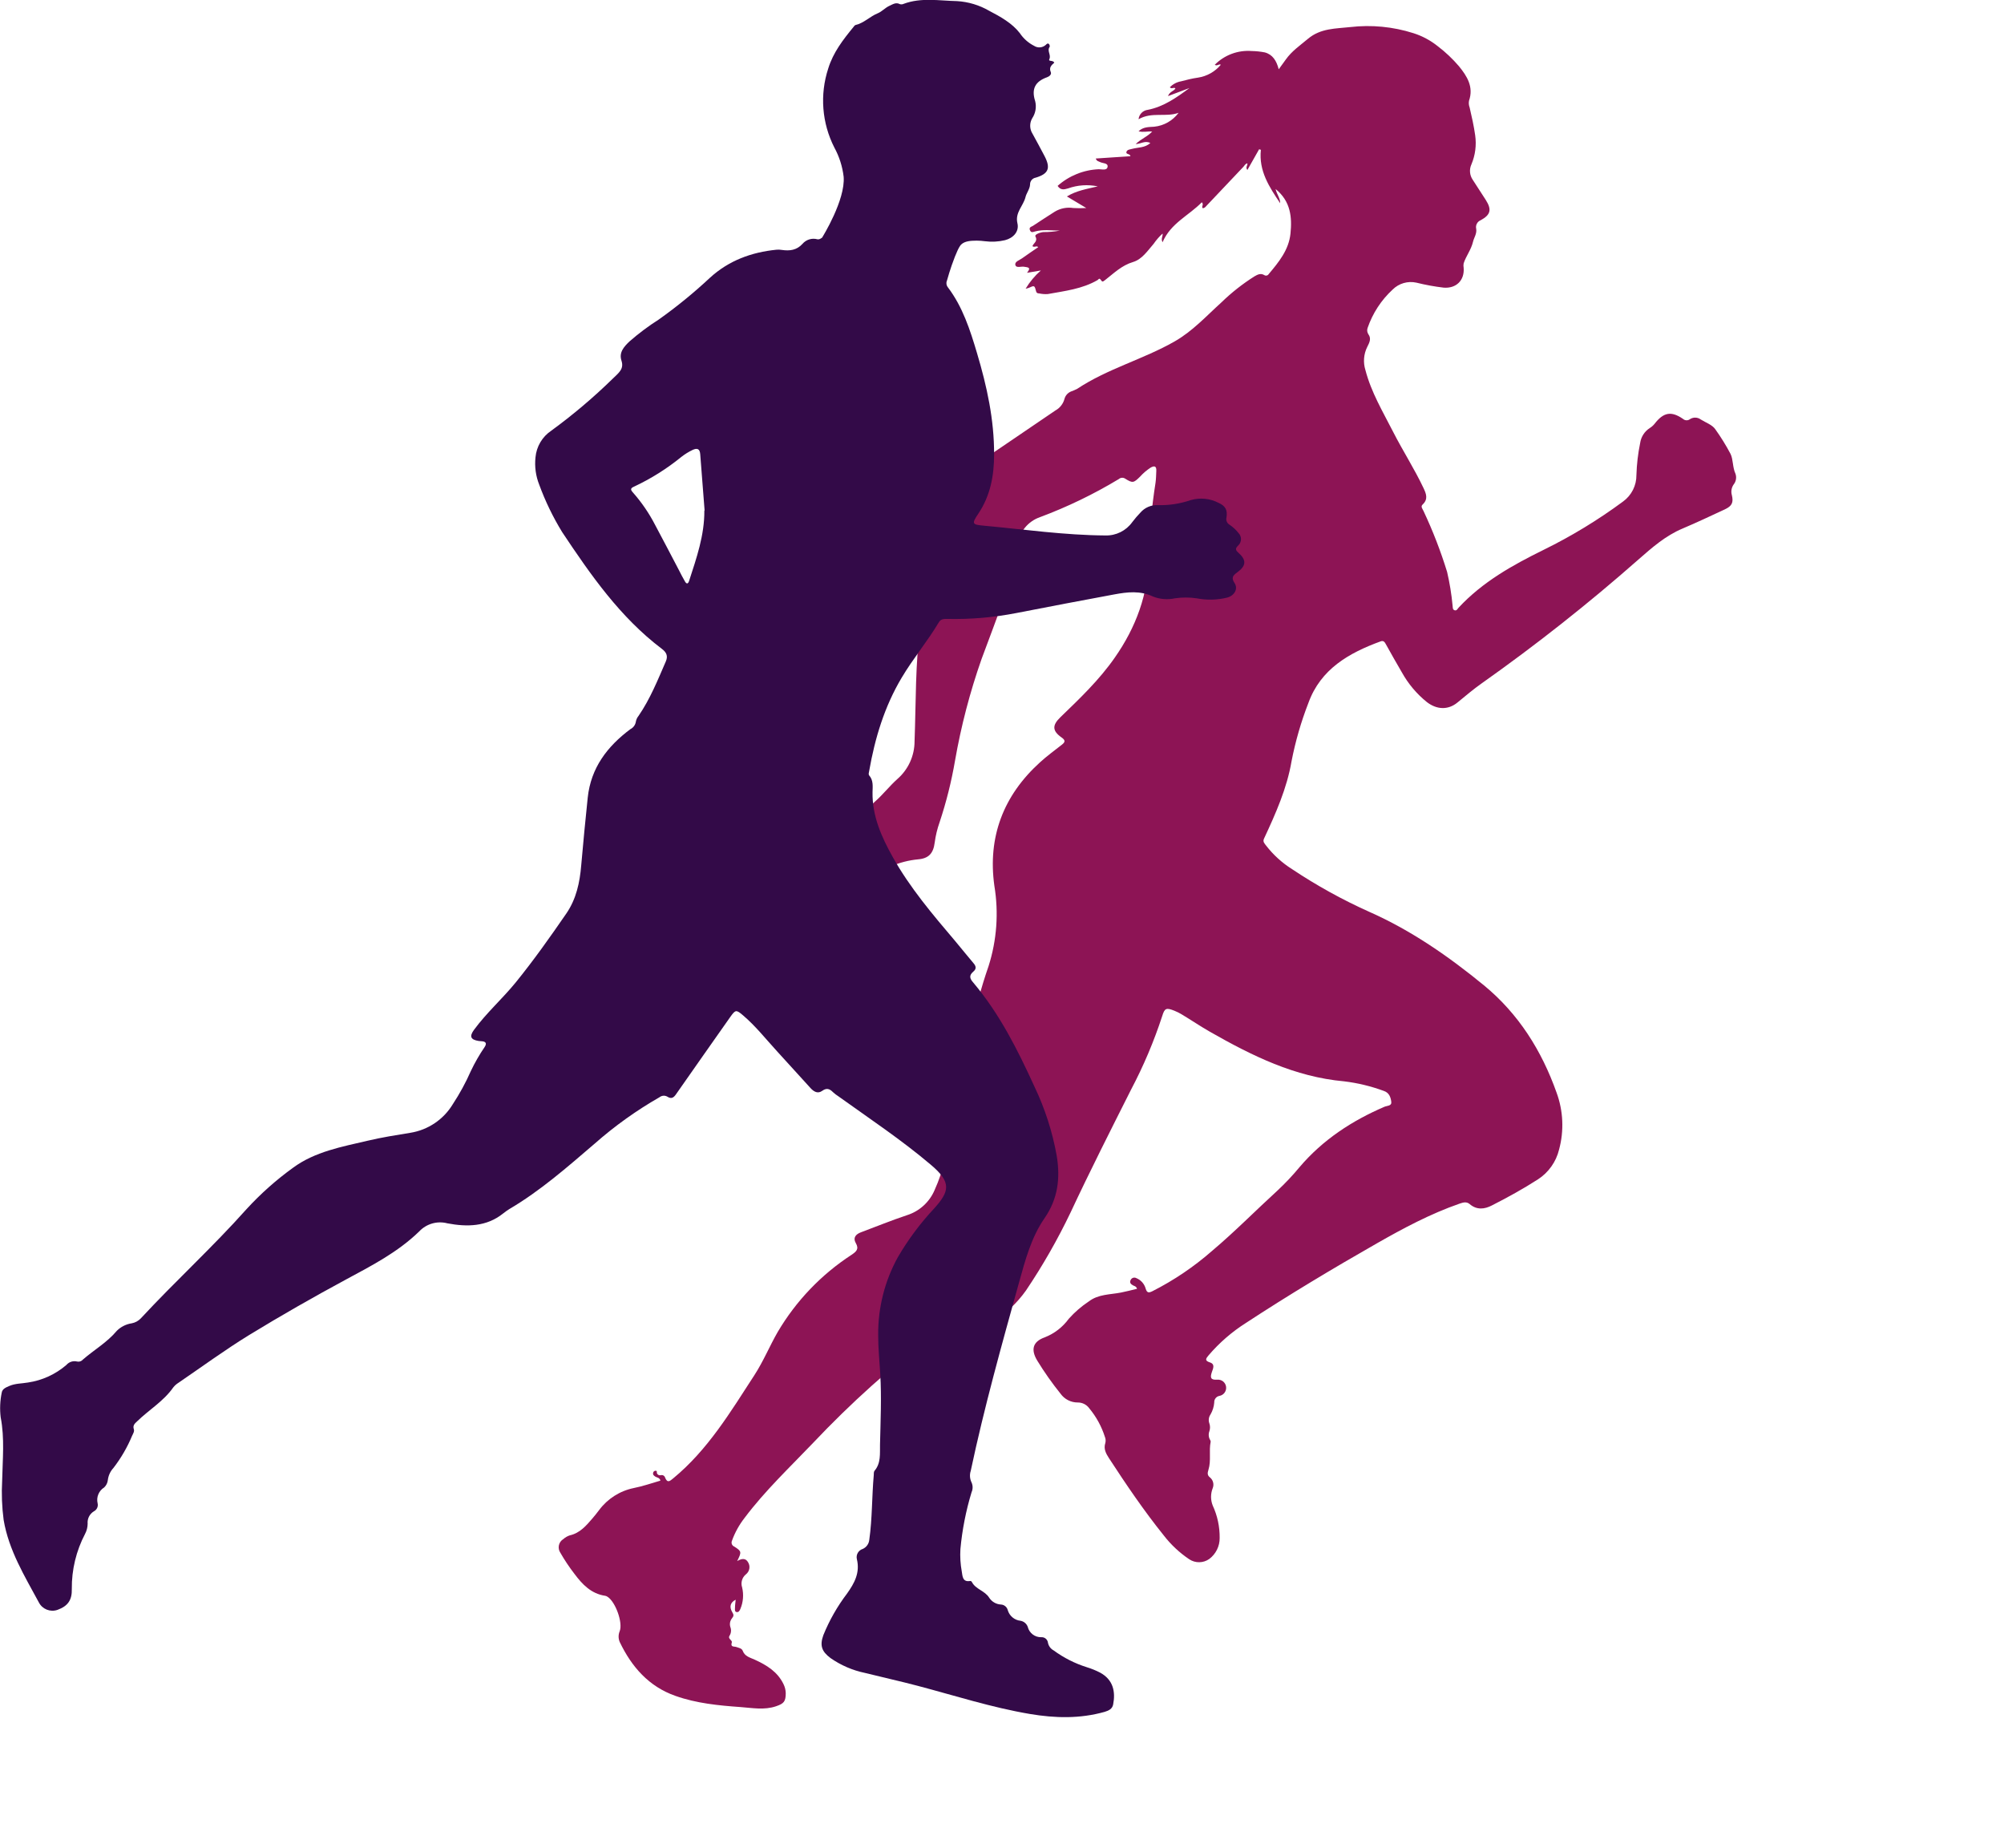
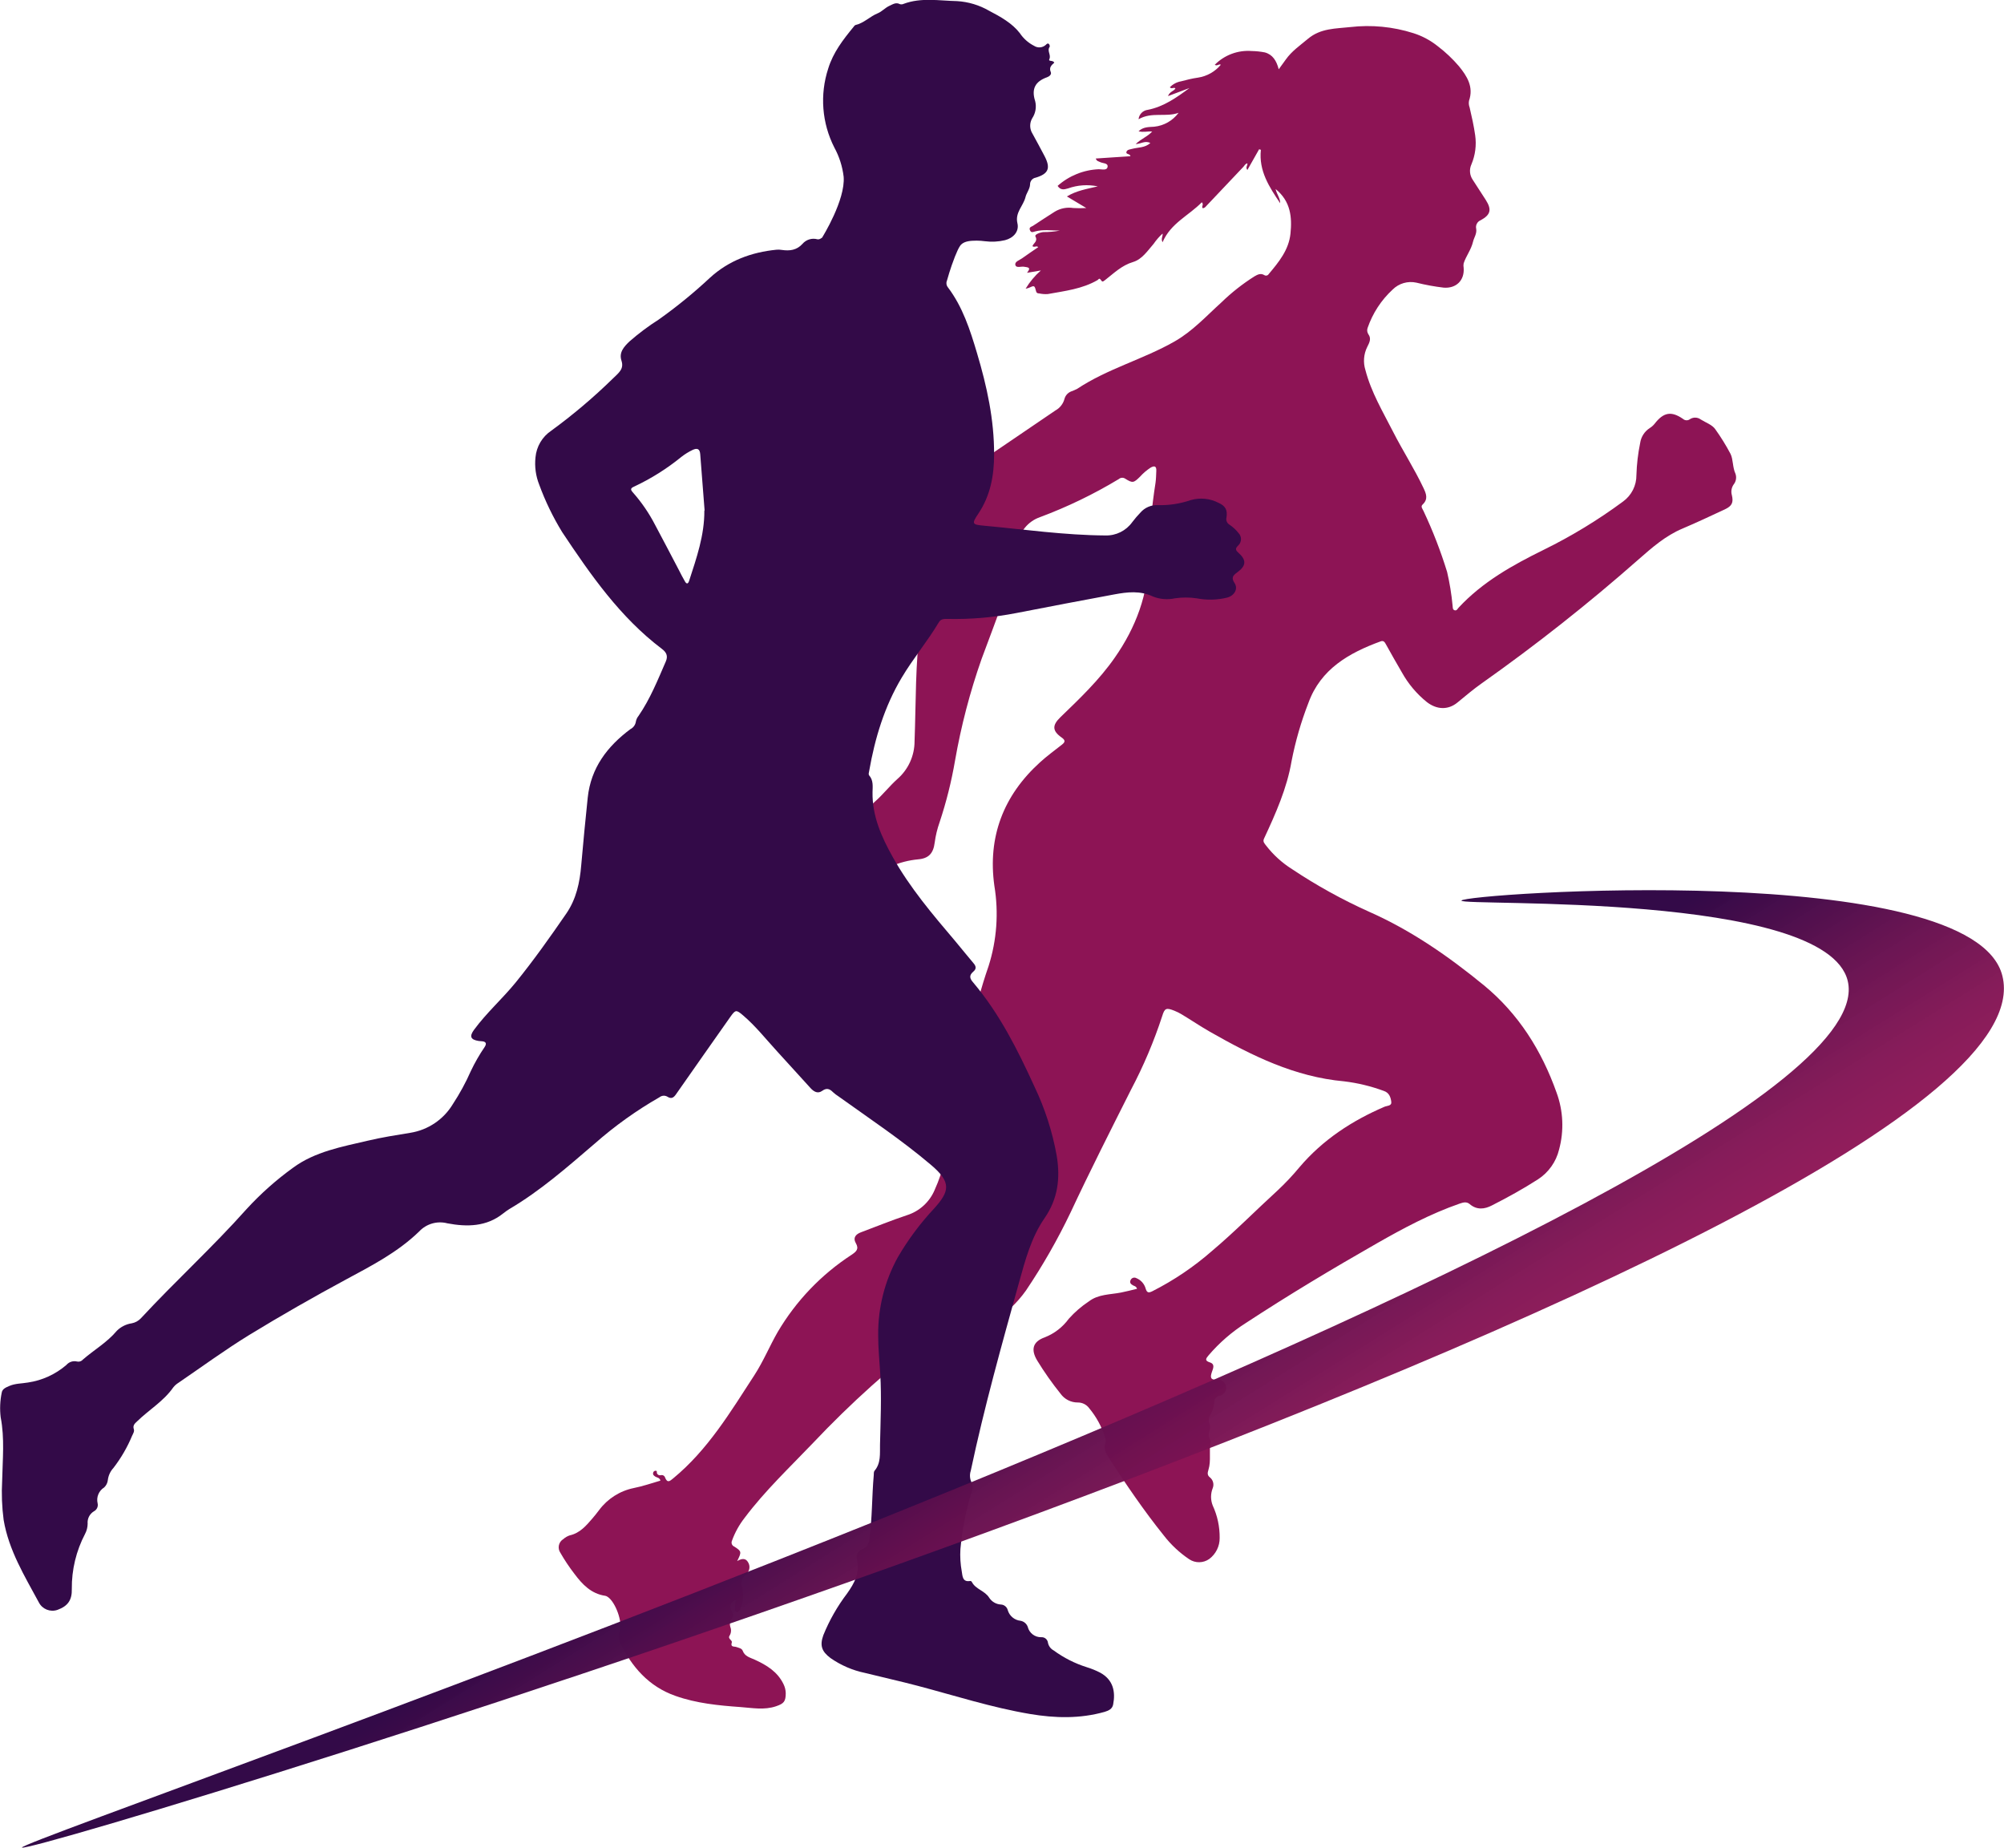
- <svg xmlns="http://www.w3.org/2000/svg" version="1.1" width="538.91" height="496.76">
-   <svg viewBox="0 0 538.91 496.76">
-     <defs>
-       <style>.cls-1{fill:#8d1455;}.cls-2{fill:#330a48;}.cls-3{fill:url(#linear-gradient);}</style>
-       <linearGradient id="SvgjsLinearGradient1049" x1="244.62" y1="334.85" x2="304.16" y2="430.12" gradientUnits="userSpaceOnUse">
-         <stop offset="0.29" stop-color="#330a48" />
-         <stop offset="0.31" stop-color="#360a48" />
-         <stop offset="0.62" stop-color="#65104f" stop-opacity="0.98" />
-         <stop offset="0.86" stop-color="#821353" stop-opacity="0.96" />
-         <stop offset="1" stop-color="#8d1455" stop-opacity="0.96" />
-       </linearGradient>
-     </defs>
-     <g id="SvgjsG1048" data-name="Layer 2">
-       <g id="SvgjsG1047" data-name="Layer 1">
-         <path class="cls-1" d="M314.09,25.84c.52-1.31,1.62-1.31,2-2.07-.42-.43-1,.29-1.5-.3a5.41,5.41,0,0,1,3-1.6c1.51-.4,3-.78,4.58-1a9.94,9.94,0,0,0,6.13-3.46c-.53-.34-1,.49-1.62,0a12.59,12.59,0,0,1,9.95-3.69,20.26,20.26,0,0,1,3.5.37c2.11.57,3.15,2.24,3.74,4.54.74-1,1.33-1.8,1.89-2.61,1.62-2.3,3.9-3.84,6-5.61,3.4-2.84,7.44-2.7,11.34-3.13a40.59,40.59,0,0,1,17,1.64,20.32,20.32,0,0,1,6.57,3.53,36.78,36.78,0,0,1,5.66,5.35c2.18,2.67,4,5.54,2.72,9.27a3.28,3.28,0,0,0,.16,1.83c.58,2.47,1.14,5,1.49,7.47a14.73,14.73,0,0,1-1,7.8,4.22,4.22,0,0,0,.35,4.18c1.15,1.81,2.34,3.6,3.5,5.41,1.65,2.6,1.32,4-1.39,5.46a2,2,0,0,0-1.18,2.33c.2,1.3-.6,2.34-.86,3.45-.5,2.15-1.87,3.81-2.52,5.81a3.14,3.14,0,0,0,0,1.18c.28,3.39-2,5.61-5.37,5.35A59.1,59.1,0,0,1,380.9,76a6.93,6.93,0,0,0-6.4,1.86,25.11,25.11,0,0,0-6.73,10.32,1.9,1.9,0,0,0,.21,1.69c.87,1.19.26,2.29-.31,3.42a8.34,8.34,0,0,0-.49,6.2c1.56,6,4.71,11.23,7.47,16.65,2.59,5.08,5.7,9.89,8.14,15.05.73,1.55,1.34,3-.23,4.47-.6.56,0,1.17.23,1.7a124.55,124.55,0,0,1,6.36,16.41,67.65,67.65,0,0,1,1.47,9c.08.48-.05,1.13.54,1.31s.79-.38,1.08-.69c6.43-6.93,14.51-11.44,22.84-15.54a138.9,138.9,0,0,0,21.38-13,8.68,8.68,0,0,0,3.6-7.13,50.49,50.49,0,0,1,1-8.57,5.77,5.77,0,0,1,2.59-4.06,5.1,5.1,0,0,0,1.3-1.15c2.38-3.07,4.45-3.5,7.61-1.33a1.48,1.48,0,0,0,1.93.07,2.55,2.55,0,0,1,2.88.11c1.34.84,3.08,1.42,3.9,2.62a57.24,57.24,0,0,1,4.1,6.63c.74,1.49.52,3.6,1.32,5.32a3,3,0,0,1-.48,2.9,3.37,3.37,0,0,0-.48,2.88c.48,2,0,2.92-1.86,3.8-3.79,1.76-7.57,3.55-11.42,5.18-4.58,1.92-8.23,5.15-11.87,8.34a501,501,0,0,1-42.08,33.24c-2.29,1.61-4.41,3.42-6.57,5.19-2.55,2.09-5.59,1.91-8.22-.12a27.17,27.17,0,0,1-6.73-8c-1.47-2.48-2.86-5-4.27-7.51-.32-.58-.62-1.11-1.42-.82-8.53,3.11-16.14,7.45-19.43,16.54a91.3,91.3,0,0,0-4.53,15.64c-1.24,7.33-4.28,14.13-7.42,20.87-.39.84.16,1.31.55,1.84a27,27,0,0,0,7,6.36,142.45,142.45,0,0,0,20.73,11.46c11.31,5,21.37,12,30.87,19.78,9.32,7.67,15.52,17.56,19.52,28.82a25.26,25.26,0,0,1,.68,15.34,13.26,13.26,0,0,1-5.67,8c-4,2.57-8.15,4.86-12.36,7-2,1.05-4.1,1.29-6-.34-.86-.73-1.76-.45-2.71-.13-7.83,2.72-15.1,6.6-22.27,10.69-11.92,6.8-23.7,13.86-35.18,21.38A44.75,44.75,0,0,0,325,364.42c-.63.77-1.19,1.4.33,1.88s.87,1.69.57,2.59c-.49,1.43-.42,2.19,1.42,2.07a2.2,2.2,0,0,1,.63,4.35,1.71,1.71,0,0,0-1.42,1.78,7.49,7.49,0,0,1-1,3.21,2.64,2.64,0,0,0-.31,2.42,3.22,3.22,0,0,1,0,2.1,2.75,2.75,0,0,0,.2,2.34.8.8,0,0,1,.15.48c-.52,2.49.18,5.09-.6,7.54-.28.89-.32,1.49.4,2.05a2.51,2.51,0,0,1,.75,2.9,6.31,6.31,0,0,0,0,4.66,20.29,20.29,0,0,1,1.87,8.71,7,7,0,0,1-2.79,5.66,4.76,4.76,0,0,1-5.41.07,29.21,29.21,0,0,1-6.85-6.42c-5.32-6.61-10.07-13.62-14.7-20.72-.82-1.27-1.52-2.51-1-4.1a2.61,2.61,0,0,0-.12-1.67,22.88,22.88,0,0,0-4.21-7.68,3.75,3.75,0,0,0-3.05-1.55,5.66,5.66,0,0,1-4.66-2.36,85.11,85.11,0,0,1-6.24-8.86c-1.83-3-1.24-5.15,2-6.3a14.53,14.53,0,0,0,6.46-5,27.89,27.89,0,0,1,5.36-4.64c2.61-2,5.75-1.82,8.71-2.41,1.42-.29,2.84-.64,4.28-1-.23-.71-.75-.73-1.12-.94-.55-.32-.93-.7-.63-1.36a1.1,1.1,0,0,1,1.56-.57,4.27,4.27,0,0,1,2.51,2.82c.35,1.2.85,1.17,1.81.7a77.55,77.55,0,0,0,16.09-10.88c6.07-5.12,11.63-10.78,17.48-16.12a68.27,68.27,0,0,0,6-6.36c6.26-7.36,14.08-12.47,22.83-16.23.71-.31,2-.18,1.84-1.35s-.53-2.42-2-2.91a47.15,47.15,0,0,0-10.68-2.58c-13.25-1.18-24.8-6.89-36.09-13.33-2.56-1.46-5-3.12-7.55-4.65a13.33,13.33,0,0,0-2-1c-2.2-.87-2.63-.71-3.28,1.43a126.87,126.87,0,0,1-8.38,19.78c-5.51,10.95-11.05,21.88-16.25,33a165.46,165.46,0,0,1-12,21,31.16,31.16,0,0,1-8.95,8.43c-1.84,1.22-3.7,2.4-5.55,3.59-2.31,1.5-3.71,1.43-5.84-.29s-2.22-1.61-4.34,0a266.05,266.05,0,0,0-32.49,29.17c-6.31,6.61-13,12.91-18.51,20.25a22.23,22.23,0,0,0-3.4,6.16,1.16,1.16,0,0,0,.63,1.55c2,1.28,2,1.43.78,3.9,1.22-.72,2.28-.86,2.95.35a2.46,2.46,0,0,1-.62,3.23,3.22,3.22,0,0,0-1,3.5,9.33,9.33,0,0,1-.48,5.81c-.19.42-.44.92-1,.82s-.45-.71-.44-1.13c0-.73.12-1.45.19-2.19-1.41.69-1.81,1.88-.91,3.37.41.67.42,1-.06,1.59a2.54,2.54,0,0,0-.46,2.4,2.61,2.61,0,0,1-.2,2.28c-.61.9.79,1.21.58,1.86-.41,1.32.61,1,1.21,1.21s1.48.35,1.72,1c.58,1.57,2,1.83,3.24,2.41,3.18,1.45,6.11,3.22,7.72,6.54a5.69,5.69,0,0,1,.62,2.44c0,2.25-.48,2.82-2.59,3.54-3.18,1.09-6.42.45-9.58.22-5.9-.42-11.85-1-17.48-3-7.15-2.5-11.79-7.79-15-14.5a3.72,3.72,0,0,1,0-2.91c.89-2.29-1.13-7.87-3.26-9.23a1.66,1.66,0,0,0-.61-.27c-3.8-.55-6.18-3.06-8.32-5.93a49.68,49.68,0,0,1-3.76-5.63,2.59,2.59,0,0,1,.8-3.7,4.83,4.83,0,0,1,1.74-1c2.74-.62,4.41-2.62,6.11-4.59.61-.71,1.19-1.45,1.76-2.2a15.46,15.46,0,0,1,9.29-5.92c2.41-.48,4.75-1.28,7.2-2-.21-.85-1-.81-1.43-1.12s-.65-.49-.53-1a.67.67,0,0,1,.59-.53c.59-.06.33.43.44.69a.89.89,0,0,0,1,.51.93.93,0,0,1,1.19.65c.64,1.54,1.27.93,2.21.16,9.29-7.66,15.37-17.82,21.8-27.72,2.4-3.7,4.08-7.8,6.27-11.61A62.88,62.88,0,0,1,229,337.38c1.26-.86,2.09-1.52,1.12-3.19-.79-1.38,0-2.34,1.4-2.86,4.12-1.54,8.21-3.21,12.38-4.6a12,12,0,0,0,7.41-6.71c2.42-5.29,3.53-11,5-16.53,2.16-8.43,3.26-17.07,4.74-25.63a123.37,123.37,0,0,1,4.8-18.12,46.3,46.3,0,0,0,1.55-21.58c-1.83-13.1,2.42-24.25,12.25-33.17,1.87-1.71,3.93-3.21,5.93-4.78.91-.71.93-1.19-.07-1.9-2.54-1.78-2.61-3.28-.36-5.46,5.18-5,10.43-10,14.61-16,5.73-8.18,9.05-17.13,9.19-27.23a149.57,149.57,0,0,1,1.79-19.81c.15-1.06.16-2.14.21-3.21.07-1.34-.56-1.43-1.56-.85a14.49,14.49,0,0,0-2.82,2.42c-1.73,1.71-2,1.77-4,.52a1.42,1.42,0,0,0-1.71.12,126.66,126.66,0,0,1-21.17,10.23,9.07,9.07,0,0,0-6.05,7.51c-1.79,10.66-6,20.57-9.68,30.64a170.89,170.89,0,0,0-7.13,27.29,113.25,113.25,0,0,1-4.15,16.58,27.17,27.17,0,0,0-1.32,5.46c-.37,2.94-1.61,4.3-4.52,4.54a23.83,23.83,0,0,0-7.16,1.84c-1.25.51-2.43.6-3.21-.84-.25-.47-.89-.49-1.25-.78-1.62-1.29-3.24-3-3.47-4.86-.5-4,.07-7.87,3.52-10.87,2.15-1.88,3.92-4.19,6.08-6.12a13.46,13.46,0,0,0,4.59-10.14c.4-10.49.16-21,1.61-31.44,1.13-8.17,2.78-16.24,4.19-24.36.54-3.12,1.23-6.2,1.8-9.31a8.86,8.86,0,0,1,4.07-6q13.13-8.89,26.21-17.82a5,5,0,0,0,2.43-3.09,3,3,0,0,1,1.74-2,12.42,12.42,0,0,0,1.71-.74c8.15-5.41,17.71-7.9,26.16-12.72,4.85-2.76,8.53-6.83,12.58-10.49a54.74,54.74,0,0,1,8.88-7c.86-.5,1.69-.94,2.68-.35a.84.84,0,0,0,1.18-.28c2.71-3.22,5.4-6.5,5.85-10.87s.09-8.68-4-12c.35,1.49,1.26,2.5,1.23,3.82-2.91-4.34-5.8-8.68-5.19-14.36l-.47-.15-3.16,5.58c-.6-.78.13-1.22,0-1.79-.56.09-.75.59-1.07.93l-9.92,10.48c-.26.28-.51.63-1,.66-.48-.45.38-.94-.26-1.61-3.47,3.57-8.35,5.6-10.56,10.75-.51-1,.14-1.55,0-2.33a16.21,16.21,0,0,0-2.4,2.76c-1.63,1.87-3.11,4.16-5.51,4.88-3.07.91-5.15,3-7.53,4.85-.72.55-.73.56-1.24-.13-.37-.49-.57,0-.77.13-4.14,2.41-8.81,2.94-13.39,3.77a8.18,8.18,0,0,1-2.35-.17c-.3,0-.67-.06-.79-.49-.45-1.71-.45-1.7-2-1a4.86,4.86,0,0,1-.84.22,20.8,20.8,0,0,1,4.1-4.9l-3.73.63c1.27-1.54.13-1.45-.72-1.62s-2.17.43-2.41-.48,1.1-1.28,1.81-1.8c1.4-1,2.87-2,4.34-3-.49-.49-1,.17-1.56-.26.26-.81,1.52-1.27.8-2.62-.28-.51,1.25-1.1,2.14-1.17A23,23,0,0,0,285,62c-2.23,0-4.46-.38-6.69.24-.44.12-1,.42-1.3-.27-.43-.86.34-1,.74-1.23,1.94-1.3,3.91-2.55,5.87-3.81a7.39,7.39,0,0,1,5-1,29.22,29.22,0,0,0,3.5,0l-5.21-3.11c2.62-1.59,5.34-2,8.3-2.71a14.82,14.82,0,0,0-8,.55c-1.09.32-2,.52-2.8-.68a17.79,17.79,0,0,1,11.08-4.48c.84,0,2.2.42,2.36-.65s-1.31-.89-2.05-1.29c-.37-.2-.88-.2-1.13-.94L304,42c-.12-.75-1.27-.44-1.09-1.13s1-.68,1.55-.85c1.59-.43,3.39-.23,4.89-1.56-1.38-.75-2.5.22-3.95.28,1.46-1.43,3.21-2,4.44-3.38-1.2-.11-2.36.29-3.66-.07,1.28-1.23,2.82-1.11,4.19-1.22a9.3,9.3,0,0,0,6.57-3.74c-3.44,1.26-7.18-.33-10.76,1.73a2.82,2.82,0,0,1,2.49-2.53c4.28-.84,7.73-3.3,11.2-5.86Z" />
-         <path class="cls-2" d="M221.16,63.75s6.23-10,5.71-16.24a21.69,21.69,0,0,0-2.51-7.86,27.76,27.76,0,0,1-1.64-21.21c1.33-4.34,4-7.77,6.76-11.14.18-.22.37-.53.6-.58,2.26-.53,3.85-2.28,5.92-3.13,1.18-.48,2-1.48,3.13-2,.92-.4,1.75-1.06,2.86-.48a1.35,1.35,0,0,0,1-.07c4.72-1.77,9.57-.84,14.39-.74A19.57,19.57,0,0,1,266,2.9c3,1.56,6.17,3.32,8.24,6a10.12,10.12,0,0,0,3.84,3.42,2.58,2.58,0,0,0,3.15-.25c.23-.23.52-.55.85-.23.16.16.29.62.19.76-.79,1.08.46,2.15-.09,3.33-.33.68,1,.17,1.33.92-.75.67-1.47,1.31-.94,2.53.28.65-.42,1.19-1,1.39-3.16,1.13-4.27,3.11-3.19,6.44a5.76,5.76,0,0,1-.79,4.57,4,4,0,0,0,.08,4.19c1.09,2,2.19,4,3.23,6,1.69,3.24,1.07,4.77-2.39,5.8A1.82,1.82,0,0,0,277,49.63c-.07,1.24-1,2.32-1.23,3.38-.59,2.37-2.85,4.13-2.17,7,.53,2.22-1.08,4-3.35,4.57a15,15,0,0,1-5.38.28,18.09,18.09,0,0,0-2.2-.16c-1.91,0-3.08.2-3.92.82-.35.25-.83.65-1.95,3.47-1.26,3.19-2.09,6.26-2.09,6.26h0c0,.12-.09.24-.13.38a1.9,1.9,0,0,0,0,1,1.53,1.53,0,0,0,.3.59c4,5.28,6,11.48,7.85,17.71,2.66,8.9,4.64,17.92,4.6,27.28,0,5.7-1,11.07-4.26,15.93-1.82,2.7-1.65,2.92,1.49,3.2,10.89,1,21.73,2.56,32.71,2.63a8.58,8.58,0,0,0,7.21-3.58,28.16,28.16,0,0,1,2.2-2.57,5.79,5.79,0,0,1,4.65-2,25.18,25.18,0,0,0,8.82-1.34,10.15,10.15,0,0,1,7.58.74c1.83.83,2.41,1.91,2.09,3.94a1.72,1.72,0,0,0,.76,1.88,10.74,10.74,0,0,1,2.48,2.28,2.34,2.34,0,0,1-.1,3.36c-.69.69-.85,1.12,0,1.87,2.27,2,2.22,3.54-.22,5.32-1.17.86-1.71,1.43-.74,2.91s.05,3.3-1.92,3.88a19,19,0,0,1-8.28.21,20.12,20.12,0,0,0-5.85,0,10.18,10.18,0,0,1-5.85-.46c-3.46-1.66-6.94-1.24-10.45-.59q-13.16,2.44-26.28,5a86.84,86.84,0,0,1-18.69,1.59c-.86,0-1.67,0-2.2.89-3.07,5.15-6.93,9.75-10,14.91-4.65,7.8-7.2,16.27-8.75,25.12-.06.38-.24.83,0,1.15,1.18,1.34.94,3,.91,4.52-.11,6.4,2.4,12,5.42,17.41,4.63,8.29,10.75,15.48,16.86,22.68,1.64,1.94,3.2,3.94,4.86,5.87.74.85.83,1.55-.05,2.29-1.16,1-1,1.82,0,2.94,7.06,8.38,11.9,18,16.44,27.94a72.78,72.78,0,0,1,6,18.62c1,6.07.32,11.58-3.27,16.78s-5.18,11.24-6.85,17.24c-4.67,16.81-9.38,33.61-13,50.7a4.12,4.12,0,0,0,.22,3.12,3.22,3.22,0,0,1,0,2.63,76.94,76.94,0,0,0-3,15.27,25,25,0,0,0,.37,6.06c.21,1.2.17,2.91,2.28,2.53a.49.49,0,0,1,.42.25c1,2,3.52,2.35,4.69,4.28a4,4,0,0,0,3.13,1.8,2,2,0,0,1,1.84,1.5,4,4,0,0,0,3.43,2.87,2.52,2.52,0,0,1,1.95,1.64A3.65,3.65,0,0,0,280,440.2a1.69,1.69,0,0,1,1.81,1.47,3,3,0,0,0,1.55,2.09,30.48,30.48,0,0,0,8.88,4.5,21.71,21.71,0,0,1,3.6,1.46c3.58,1.95,4.15,5.18,3.51,8.55-.23,1.22-1.19,1.66-2.29,2-6.66,1.88-13.32,1.71-20.1.57-10.28-1.74-20.17-4.93-30.21-7.58-4.7-1.24-9.44-2.28-14.15-3.46a25.08,25.08,0,0,1-9.27-4c-2.38-1.78-2.92-3.39-1.91-6.17a48.73,48.73,0,0,1,6.36-11.16c2-2.81,3.53-5.61,2.65-9.25a2.31,2.31,0,0,1,1.57-2.75,3,3,0,0,0,1.76-2.41c.82-5.79.69-11.65,1.21-17.46,0-.39,0-.89.2-1.14,1.76-2.06,1.43-4.6,1.48-7,.14-6.37.44-12.74.06-19.12-.21-3.49-.57-7-.55-10.47a42.48,42.48,0,0,1,5.26-20.8,73.19,73.19,0,0,1,9.79-13.15c4.12-4.58,4.78-7-.94-11.79-7.85-6.65-16.42-12.35-24.78-18.34a10.92,10.92,0,0,1-1.48-1.13c-.9-.92-1.72-1.22-2.91-.36s-2.26.21-3.13-.74c-3-3.29-6-6.62-9-9.89s-5.78-6.81-9.2-9.71c-1.8-1.53-2-1.47-3.37.45-4.84,6.89-9.7,13.77-14.51,20.67-.67,1-1.29,1.53-2.45.77a1.87,1.87,0,0,0-2.08.16,106.08,106.08,0,0,0-17.45,12.49c-7.32,6.27-14.57,12.66-22.94,17.58a17.25,17.25,0,0,0-1.66,1.18c-4.47,3.59-9.71,3.66-15,2.66a7.7,7.7,0,0,0-7.59,2.19C107,336.66,100,340.28,93.08,344c-8.84,4.77-17.59,9.76-26.16,15-6.49,4-12.65,8.51-18.94,12.8a5.34,5.34,0,0,0-1.39,1.24c-2.6,3.72-6.51,6-9.71,9.11-.65.61-1.23,1.1-.89,2.13.2.61-.22,1.21-.47,1.77a38.07,38.07,0,0,1-5,8.62A5.84,5.84,0,0,0,29,397.94a3.16,3.16,0,0,1-1,2,3.94,3.94,0,0,0-1.75,4.25,1.92,1.92,0,0,1-1,2.16,3.51,3.51,0,0,0-1.68,3.33,5.94,5.94,0,0,1-.69,2.73,31.24,31.24,0,0,0-3.57,14.82c.08,2.91-1,4.59-3.86,5.62a4.11,4.11,0,0,1-5-2c-3.83-7.1-8.09-14-9.47-22.18A56.47,56.47,0,0,1,.58,398.1c.12-5.68.7-11.38-.4-17.05a20.53,20.53,0,0,1,.28-6.58c.15-1.06,1.17-1.44,2.06-1.83,1.59-.69,3.32-.63,5-.92A20.37,20.37,0,0,0,17.85,367a2.87,2.87,0,0,1,2.9-.92,1.58,1.58,0,0,0,1.54-.53c3-2.61,6.53-4.62,9.14-7.75a7.18,7.18,0,0,1,4-2,4.53,4.53,0,0,0,2.45-1.34c9.27-10,19.33-19.16,28.39-29.33A82.22,82.22,0,0,1,78.77,314c5.88-4.36,13.17-5.67,20.13-7.3,3.79-.9,7.64-1.5,11.49-2.13a16.34,16.34,0,0,0,11.38-7.69,61.15,61.15,0,0,0,4.84-8.89,47.68,47.68,0,0,1,3.71-6.47c.66-1,.35-1.52-.92-1.57a5.05,5.05,0,0,1-.67-.06c-2.2-.35-2.55-1.23-1.26-3,3.36-4.57,7.62-8.34,11.19-12.71,4.87-6,9.28-12.24,13.64-18.57,2.67-3.89,3.62-8.34,4-12.95.54-6.07,1.11-12.14,1.75-18.2.85-8,5.25-13.77,11.47-18.41A2.71,2.71,0,0,0,171,194a3.33,3.33,0,0,1,.71-1.51c3.13-4.56,5.17-9.65,7.35-14.67.63-1.47.13-2.45-1.06-3.35-11.23-8.49-19.14-19.87-26.81-31.38A71.24,71.24,0,0,1,145,130.3a15.39,15.39,0,0,1-1-7.31,9.67,9.67,0,0,1,4.26-7.2,150.87,150.87,0,0,0,16.47-13.93c1.75-1.69,3.12-2.67,2.39-4.9s.71-3.77,2.16-5.16a64.33,64.33,0,0,1,7.86-5.88,132.49,132.49,0,0,0,13.78-11.24c5.08-4.64,11.17-6.87,17.91-7.54a5.7,5.7,0,0,1,1.43.06c2.1.31,4,.07,5.53-1.62a3.91,3.91,0,0,1,4-1.25c.66.18,1.44-.58,1.44-.58h0m-31.75,73.52q-.6-7.59-1.18-15.17c-.12-1.49-.87-1.68-2.06-1.12a16.46,16.46,0,0,0-3,1.86,61.32,61.32,0,0,1-12.73,8c-1,.43-1,.82-.31,1.57a43,43,0,0,1,6,8.78c2.15,4,4.26,8.09,6.39,12.13.52,1,1,2,1.6,3,.4.71.81.77,1.11-.1C187.32,150,189.46,143.91,189.41,137.27Z" />
-         <path class="cls-3" d="M393,242.15c-.14,1.59,98.13-2.51,103.89,21.61,13.53,56.65-491.94,230.6-491,233h0c2.72,2.2,550-164.27,532.59-234.36C530.66,230.73,393.18,240.28,393,242.15Z" />
-       </g>
+ <svg xmlns="http://www.w3.org/2000/svg" viewBox="0 0 538.91 496.76">
+   <defs>
+     <style>.cls-1{fill:#8d1455;}.cls-2{fill:#330a48;}.cls-3{fill:url(#linear-gradient);}</style>
+     <linearGradient id="linear-gradient" x1="244.62" y1="334.85" x2="304.16" y2="430.12" gradientUnits="userSpaceOnUse">
+       <stop offset="0.29" stop-color="#330a48" />
+       <stop offset="0.31" stop-color="#360a48" />
+       <stop offset="0.62" stop-color="#65104f" stop-opacity="0.98" />
+       <stop offset="0.86" stop-color="#821353" stop-opacity="0.96" />
+       <stop offset="1" stop-color="#8d1455" stop-opacity="0.96" />
+     </linearGradient>
+   </defs>
+   <g id="Layer_2" data-name="Layer 2">
+     <g id="Layer_1-2" data-name="Layer 1">
+       <path class="cls-1" d="M314.09,25.84c.52-1.31,1.62-1.31,2-2.07-.42-.43-1,.29-1.5-.3a5.41,5.41,0,0,1,3-1.6c1.51-.4,3-.78,4.58-1a9.94,9.94,0,0,0,6.13-3.46c-.53-.34-1,.49-1.62,0a12.59,12.59,0,0,1,9.95-3.69,20.26,20.26,0,0,1,3.5.37c2.11.57,3.15,2.24,3.74,4.54.74-1,1.33-1.8,1.89-2.61,1.62-2.3,3.9-3.84,6-5.61,3.4-2.84,7.44-2.7,11.34-3.13a40.59,40.59,0,0,1,17,1.64,20.32,20.32,0,0,1,6.57,3.53,36.78,36.78,0,0,1,5.66,5.35c2.18,2.67,4,5.54,2.72,9.27a3.28,3.28,0,0,0,.16,1.83c.58,2.47,1.14,5,1.49,7.47a14.73,14.73,0,0,1-1,7.8,4.22,4.22,0,0,0,.35,4.18c1.15,1.81,2.34,3.6,3.5,5.41,1.65,2.6,1.32,4-1.39,5.46a2,2,0,0,0-1.18,2.33c.2,1.3-.6,2.34-.86,3.45-.5,2.15-1.87,3.81-2.52,5.81a3.14,3.14,0,0,0,0,1.18c.28,3.39-2,5.61-5.37,5.35A59.1,59.1,0,0,1,380.9,76a6.93,6.93,0,0,0-6.4,1.86,25.11,25.11,0,0,0-6.73,10.32,1.9,1.9,0,0,0,.21,1.69c.87,1.19.26,2.29-.31,3.42a8.34,8.34,0,0,0-.49,6.2c1.56,6,4.71,11.23,7.47,16.65,2.59,5.08,5.7,9.89,8.14,15.05.73,1.55,1.34,3-.23,4.47-.6.56,0,1.17.23,1.7a124.55,124.55,0,0,1,6.36,16.41,67.65,67.65,0,0,1,1.47,9c.08.48-.05,1.13.54,1.31s.79-.38,1.08-.69c6.43-6.93,14.51-11.44,22.84-15.54a138.9,138.9,0,0,0,21.38-13,8.68,8.68,0,0,0,3.6-7.13,50.49,50.49,0,0,1,1-8.57,5.77,5.77,0,0,1,2.59-4.06,5.1,5.1,0,0,0,1.3-1.15c2.38-3.07,4.45-3.5,7.61-1.33a1.48,1.48,0,0,0,1.93.07,2.55,2.55,0,0,1,2.88.11c1.34.84,3.08,1.42,3.9,2.62a57.24,57.24,0,0,1,4.1,6.63c.74,1.49.52,3.6,1.32,5.32a3,3,0,0,1-.48,2.9,3.37,3.37,0,0,0-.48,2.88c.48,2,0,2.92-1.86,3.8-3.79,1.76-7.57,3.55-11.42,5.18-4.58,1.92-8.23,5.15-11.87,8.34a501,501,0,0,1-42.08,33.24c-2.29,1.61-4.41,3.42-6.57,5.19-2.55,2.09-5.59,1.91-8.22-.12a27.17,27.17,0,0,1-6.73-8c-1.47-2.48-2.86-5-4.27-7.51-.32-.58-.62-1.11-1.42-.82-8.53,3.11-16.14,7.45-19.43,16.54a91.3,91.3,0,0,0-4.53,15.64c-1.24,7.33-4.28,14.13-7.42,20.87-.39.84.16,1.31.55,1.84a27,27,0,0,0,7,6.36,142.45,142.45,0,0,0,20.73,11.46c11.31,5,21.37,12,30.87,19.78,9.32,7.67,15.52,17.56,19.52,28.82a25.26,25.26,0,0,1,.68,15.34,13.26,13.26,0,0,1-5.67,8c-4,2.57-8.15,4.86-12.36,7-2,1.05-4.1,1.29-6-.34-.86-.73-1.76-.45-2.71-.13-7.83,2.72-15.1,6.6-22.27,10.69-11.92,6.8-23.7,13.86-35.18,21.38A44.75,44.75,0,0,0,325,364.42c-.63.77-1.19,1.4.33,1.88s.87,1.69.57,2.59c-.49,1.43-.42,2.19,1.42,2.07a2.2,2.2,0,0,1,.63,4.35,1.71,1.71,0,0,0-1.42,1.78,7.49,7.49,0,0,1-1,3.21,2.64,2.64,0,0,0-.31,2.42,3.22,3.22,0,0,1,0,2.1,2.75,2.75,0,0,0,.2,2.34.8.8,0,0,1,.15.48c-.52,2.49.18,5.09-.6,7.54-.28.89-.32,1.49.4,2.05a2.51,2.51,0,0,1,.75,2.9,6.31,6.31,0,0,0,0,4.66,20.29,20.29,0,0,1,1.87,8.71,7,7,0,0,1-2.79,5.66,4.76,4.76,0,0,1-5.41.07,29.21,29.21,0,0,1-6.85-6.42c-5.32-6.61-10.07-13.62-14.7-20.72-.82-1.27-1.52-2.51-1-4.1a2.61,2.61,0,0,0-.12-1.67,22.88,22.88,0,0,0-4.21-7.68,3.75,3.75,0,0,0-3.05-1.55,5.66,5.66,0,0,1-4.66-2.36,85.11,85.11,0,0,1-6.24-8.86c-1.83-3-1.24-5.15,2-6.3a14.53,14.53,0,0,0,6.46-5,27.89,27.89,0,0,1,5.36-4.64c2.61-2,5.75-1.82,8.71-2.41,1.42-.29,2.84-.64,4.28-1-.23-.71-.75-.73-1.12-.94-.55-.32-.93-.7-.63-1.36a1.1,1.1,0,0,1,1.56-.57,4.27,4.27,0,0,1,2.51,2.82c.35,1.2.85,1.17,1.81.7a77.55,77.55,0,0,0,16.09-10.88c6.07-5.12,11.63-10.78,17.48-16.12a68.27,68.27,0,0,0,6-6.36c6.26-7.36,14.08-12.47,22.83-16.23.71-.31,2-.18,1.84-1.35s-.53-2.42-2-2.91a47.15,47.15,0,0,0-10.68-2.58c-13.25-1.18-24.8-6.89-36.09-13.33-2.56-1.46-5-3.12-7.55-4.65a13.33,13.33,0,0,0-2-1c-2.2-.87-2.63-.71-3.28,1.43a126.87,126.87,0,0,1-8.38,19.78c-5.51,10.95-11.05,21.88-16.25,33a165.46,165.46,0,0,1-12,21,31.16,31.16,0,0,1-8.95,8.43c-1.84,1.22-3.7,2.4-5.55,3.59-2.31,1.5-3.71,1.43-5.84-.29s-2.22-1.61-4.34,0a266.05,266.05,0,0,0-32.49,29.17c-6.31,6.61-13,12.91-18.51,20.25a22.23,22.23,0,0,0-3.4,6.16,1.16,1.16,0,0,0,.63,1.55c2,1.28,2,1.43.78,3.9,1.22-.72,2.28-.86,2.95.35a2.46,2.46,0,0,1-.62,3.23,3.22,3.22,0,0,0-1,3.5,9.33,9.33,0,0,1-.48,5.81c-.19.42-.44.92-1,.82s-.45-.71-.44-1.13c0-.73.12-1.45.19-2.19-1.41.69-1.81,1.88-.91,3.37.41.67.42,1-.06,1.59a2.54,2.54,0,0,0-.46,2.4,2.61,2.61,0,0,1-.2,2.28c-.61.9.79,1.21.58,1.86-.41,1.32.61,1,1.21,1.21s1.48.35,1.72,1c.58,1.57,2,1.83,3.24,2.41,3.18,1.45,6.11,3.22,7.72,6.54a5.69,5.69,0,0,1,.62,2.44c0,2.25-.48,2.82-2.59,3.54-3.18,1.09-6.42.45-9.58.22-5.9-.42-11.85-1-17.48-3-7.15-2.5-11.79-7.79-15-14.5a3.72,3.72,0,0,1,0-2.91c.89-2.29-1.13-7.87-3.26-9.23a1.66,1.66,0,0,0-.61-.27c-3.8-.55-6.18-3.06-8.32-5.93a49.68,49.68,0,0,1-3.76-5.63,2.59,2.59,0,0,1,.8-3.7,4.83,4.83,0,0,1,1.74-1c2.74-.62,4.41-2.62,6.11-4.59.61-.71,1.19-1.45,1.76-2.2a15.46,15.46,0,0,1,9.29-5.92c2.41-.48,4.75-1.28,7.2-2-.21-.85-1-.81-1.43-1.12s-.65-.49-.53-1a.67.67,0,0,1,.59-.53c.59-.06.33.43.44.69a.89.89,0,0,0,1,.51.93.93,0,0,1,1.19.65c.64,1.54,1.27.93,2.21.16,9.29-7.66,15.37-17.82,21.8-27.72,2.4-3.7,4.08-7.8,6.27-11.61A62.88,62.88,0,0,1,229,337.38c1.26-.86,2.09-1.52,1.12-3.19-.79-1.38,0-2.34,1.4-2.86,4.12-1.54,8.21-3.21,12.38-4.6a12,12,0,0,0,7.41-6.71c2.42-5.29,3.53-11,5-16.53,2.16-8.43,3.26-17.07,4.74-25.63a123.37,123.37,0,0,1,4.8-18.12,46.3,46.3,0,0,0,1.55-21.58c-1.83-13.1,2.42-24.25,12.25-33.17,1.87-1.71,3.93-3.21,5.93-4.78.91-.71.93-1.19-.07-1.9-2.54-1.78-2.61-3.28-.36-5.46,5.18-5,10.43-10,14.61-16,5.73-8.18,9.05-17.13,9.19-27.23a149.57,149.57,0,0,1,1.79-19.81c.15-1.06.16-2.14.21-3.21.07-1.34-.56-1.43-1.56-.85a14.49,14.49,0,0,0-2.82,2.42c-1.73,1.71-2,1.77-4,.52a1.42,1.42,0,0,0-1.71.12,126.66,126.66,0,0,1-21.17,10.23,9.07,9.07,0,0,0-6.05,7.51c-1.79,10.66-6,20.57-9.68,30.64a170.89,170.89,0,0,0-7.13,27.29,113.25,113.25,0,0,1-4.15,16.58,27.17,27.17,0,0,0-1.32,5.46c-.37,2.94-1.61,4.3-4.52,4.54a23.83,23.83,0,0,0-7.16,1.84c-1.25.51-2.43.6-3.21-.84-.25-.47-.89-.49-1.25-.78-1.62-1.29-3.24-3-3.47-4.86-.5-4,.07-7.87,3.52-10.87,2.15-1.88,3.92-4.19,6.08-6.12a13.46,13.46,0,0,0,4.59-10.14c.4-10.49.16-21,1.61-31.44,1.13-8.17,2.78-16.24,4.19-24.36.54-3.12,1.23-6.2,1.8-9.31a8.86,8.86,0,0,1,4.07-6q13.13-8.89,26.21-17.82a5,5,0,0,0,2.43-3.09,3,3,0,0,1,1.74-2,12.42,12.42,0,0,0,1.71-.74c8.15-5.41,17.71-7.9,26.16-12.72,4.85-2.76,8.53-6.83,12.58-10.49a54.74,54.74,0,0,1,8.88-7c.86-.5,1.69-.94,2.68-.35a.84.84,0,0,0,1.18-.28c2.71-3.22,5.4-6.5,5.85-10.87s.09-8.68-4-12c.35,1.49,1.26,2.5,1.23,3.82-2.91-4.34-5.8-8.68-5.19-14.36l-.47-.15-3.16,5.58c-.6-.78.13-1.22,0-1.79-.56.09-.75.59-1.07.93l-9.92,10.48c-.26.28-.51.63-1,.66-.48-.45.38-.94-.26-1.61-3.47,3.57-8.35,5.6-10.56,10.75-.51-1,.14-1.55,0-2.33a16.21,16.21,0,0,0-2.4,2.76c-1.63,1.87-3.11,4.16-5.51,4.88-3.07.91-5.15,3-7.53,4.85-.72.55-.73.56-1.24-.13-.37-.49-.57,0-.77.13-4.14,2.41-8.81,2.94-13.39,3.77a8.18,8.18,0,0,1-2.35-.17c-.3,0-.67-.06-.79-.49-.45-1.71-.45-1.7-2-1a4.86,4.86,0,0,1-.84.22,20.8,20.8,0,0,1,4.1-4.9l-3.73.63c1.27-1.54.13-1.45-.72-1.62s-2.17.43-2.41-.48,1.1-1.28,1.81-1.8c1.4-1,2.87-2,4.34-3-.49-.49-1,.17-1.56-.26.26-.81,1.52-1.27.8-2.62-.28-.51,1.25-1.1,2.14-1.17A23,23,0,0,0,285,62c-2.23,0-4.46-.38-6.69.24-.44.12-1,.42-1.3-.27-.43-.86.34-1,.74-1.23,1.94-1.3,3.91-2.55,5.87-3.81a7.39,7.39,0,0,1,5-1,29.22,29.22,0,0,0,3.5,0l-5.21-3.11c2.62-1.59,5.34-2,8.3-2.71a14.82,14.82,0,0,0-8,.55c-1.09.32-2,.52-2.8-.68a17.79,17.79,0,0,1,11.08-4.48c.84,0,2.2.42,2.36-.65s-1.31-.89-2.05-1.29c-.37-.2-.88-.2-1.13-.94L304,42c-.12-.75-1.27-.44-1.09-1.13s1-.68,1.55-.85c1.59-.43,3.39-.23,4.89-1.56-1.38-.75-2.5.22-3.95.28,1.46-1.43,3.21-2,4.44-3.38-1.2-.11-2.36.29-3.66-.07,1.28-1.23,2.82-1.11,4.19-1.22a9.3,9.3,0,0,0,6.57-3.74c-3.44,1.26-7.18-.33-10.76,1.73a2.82,2.82,0,0,1,2.49-2.53c4.28-.84,7.73-3.3,11.2-5.86Z" />
+       <path class="cls-2" d="M221.16,63.75s6.23-10,5.71-16.24a21.69,21.69,0,0,0-2.51-7.86,27.76,27.76,0,0,1-1.64-21.21c1.33-4.34,4-7.77,6.76-11.14.18-.22.37-.53.6-.58,2.26-.53,3.85-2.28,5.92-3.13,1.18-.48,2-1.48,3.13-2,.92-.4,1.75-1.06,2.86-.48a1.35,1.35,0,0,0,1-.07c4.72-1.77,9.57-.84,14.39-.74A19.57,19.57,0,0,1,266,2.9c3,1.56,6.17,3.32,8.24,6a10.12,10.12,0,0,0,3.84,3.42,2.58,2.58,0,0,0,3.15-.25c.23-.23.52-.55.85-.23.16.16.29.62.19.76-.79,1.08.46,2.15-.09,3.33-.33.68,1,.17,1.33.92-.75.67-1.47,1.31-.94,2.53.28.65-.42,1.19-1,1.39-3.16,1.13-4.27,3.11-3.19,6.44a5.76,5.76,0,0,1-.79,4.57,4,4,0,0,0,.08,4.19c1.09,2,2.19,4,3.23,6,1.69,3.24,1.07,4.77-2.39,5.8A1.82,1.82,0,0,0,277,49.63c-.07,1.24-1,2.32-1.23,3.38-.59,2.37-2.85,4.13-2.17,7,.53,2.22-1.08,4-3.35,4.57a15,15,0,0,1-5.38.28,18.09,18.09,0,0,0-2.2-.16c-1.91,0-3.08.2-3.92.82-.35.25-.83.65-1.95,3.47-1.26,3.19-2.09,6.26-2.09,6.26h0c0,.12-.09.24-.13.38a1.9,1.9,0,0,0,0,1,1.53,1.53,0,0,0,.3.59c4,5.28,6,11.48,7.85,17.71,2.66,8.9,4.64,17.92,4.6,27.28,0,5.7-1,11.07-4.26,15.93-1.82,2.7-1.65,2.92,1.49,3.2,10.89,1,21.73,2.56,32.71,2.63a8.58,8.58,0,0,0,7.21-3.58,28.16,28.16,0,0,1,2.2-2.57,5.79,5.79,0,0,1,4.65-2,25.18,25.18,0,0,0,8.82-1.34,10.15,10.15,0,0,1,7.58.74c1.83.83,2.41,1.91,2.09,3.94a1.72,1.72,0,0,0,.76,1.88,10.74,10.74,0,0,1,2.48,2.28,2.34,2.34,0,0,1-.1,3.36c-.69.69-.85,1.12,0,1.87,2.27,2,2.22,3.54-.22,5.32-1.17.86-1.71,1.43-.74,2.91s.05,3.3-1.92,3.88a19,19,0,0,1-8.28.21,20.12,20.12,0,0,0-5.85,0,10.18,10.18,0,0,1-5.85-.46c-3.46-1.66-6.94-1.24-10.45-.59q-13.16,2.44-26.28,5a86.84,86.84,0,0,1-18.69,1.59c-.86,0-1.67,0-2.2.89-3.07,5.15-6.93,9.75-10,14.91-4.65,7.8-7.2,16.27-8.75,25.12-.06.38-.24.83,0,1.15,1.18,1.34.94,3,.91,4.52-.11,6.4,2.4,12,5.42,17.41,4.63,8.29,10.75,15.48,16.86,22.68,1.64,1.94,3.2,3.94,4.86,5.87.74.85.83,1.55-.05,2.29-1.16,1-1,1.82,0,2.94,7.06,8.38,11.9,18,16.44,27.94a72.78,72.78,0,0,1,6,18.62c1,6.07.32,11.58-3.27,16.78s-5.18,11.24-6.85,17.24c-4.67,16.81-9.38,33.61-13,50.7a4.12,4.12,0,0,0,.22,3.12,3.22,3.22,0,0,1,0,2.63,76.94,76.94,0,0,0-3,15.27,25,25,0,0,0,.37,6.06c.21,1.2.17,2.91,2.28,2.53a.49.49,0,0,1,.42.25c1,2,3.52,2.35,4.69,4.28a4,4,0,0,0,3.13,1.8,2,2,0,0,1,1.84,1.5,4,4,0,0,0,3.43,2.87,2.52,2.52,0,0,1,1.95,1.64A3.65,3.65,0,0,0,280,440.2a1.69,1.69,0,0,1,1.81,1.47,3,3,0,0,0,1.55,2.09,30.48,30.48,0,0,0,8.88,4.5,21.71,21.71,0,0,1,3.6,1.46c3.58,1.95,4.15,5.18,3.51,8.55-.23,1.22-1.19,1.66-2.29,2-6.66,1.88-13.32,1.71-20.1.57-10.28-1.74-20.17-4.93-30.21-7.58-4.7-1.24-9.44-2.28-14.15-3.46a25.08,25.08,0,0,1-9.27-4c-2.38-1.78-2.92-3.39-1.91-6.17a48.73,48.73,0,0,1,6.36-11.16c2-2.81,3.53-5.61,2.65-9.25a2.31,2.31,0,0,1,1.57-2.75,3,3,0,0,0,1.76-2.41c.82-5.79.69-11.65,1.21-17.46,0-.39,0-.89.2-1.14,1.76-2.06,1.43-4.6,1.48-7,.14-6.37.44-12.74.06-19.12-.21-3.49-.57-7-.55-10.47a42.48,42.48,0,0,1,5.26-20.8,73.19,73.19,0,0,1,9.79-13.15c4.12-4.58,4.78-7-.94-11.79-7.85-6.65-16.42-12.35-24.78-18.34a10.92,10.92,0,0,1-1.48-1.13c-.9-.92-1.72-1.22-2.91-.36s-2.26.21-3.13-.74c-3-3.29-6-6.62-9-9.89s-5.78-6.81-9.2-9.71c-1.8-1.53-2-1.47-3.37.45-4.84,6.89-9.7,13.77-14.51,20.67-.67,1-1.29,1.53-2.45.77a1.87,1.87,0,0,0-2.08.16,106.08,106.08,0,0,0-17.45,12.49c-7.32,6.27-14.57,12.66-22.94,17.58a17.25,17.25,0,0,0-1.66,1.18c-4.47,3.59-9.71,3.66-15,2.66a7.7,7.7,0,0,0-7.59,2.19C107,336.66,100,340.28,93.08,344c-8.84,4.77-17.59,9.76-26.16,15-6.49,4-12.65,8.51-18.94,12.8a5.34,5.34,0,0,0-1.39,1.24c-2.6,3.72-6.51,6-9.71,9.11-.65.61-1.23,1.1-.89,2.13.2.61-.22,1.21-.47,1.77a38.07,38.07,0,0,1-5,8.62A5.84,5.84,0,0,0,29,397.94a3.16,3.16,0,0,1-1,2,3.94,3.94,0,0,0-1.75,4.25,1.92,1.92,0,0,1-1,2.16,3.51,3.51,0,0,0-1.68,3.33,5.94,5.94,0,0,1-.69,2.73,31.24,31.24,0,0,0-3.57,14.82c.08,2.91-1,4.59-3.86,5.62a4.11,4.11,0,0,1-5-2c-3.83-7.1-8.09-14-9.47-22.18A56.47,56.47,0,0,1,.58,398.1c.12-5.68.7-11.38-.4-17.05a20.53,20.53,0,0,1,.28-6.58c.15-1.06,1.17-1.44,2.06-1.83,1.59-.69,3.32-.63,5-.92A20.37,20.37,0,0,0,17.85,367a2.87,2.87,0,0,1,2.9-.92,1.58,1.58,0,0,0,1.54-.53c3-2.61,6.53-4.62,9.14-7.75a7.18,7.18,0,0,1,4-2,4.53,4.53,0,0,0,2.45-1.34c9.27-10,19.33-19.16,28.39-29.33A82.22,82.22,0,0,1,78.77,314c5.88-4.36,13.17-5.67,20.13-7.3,3.79-.9,7.64-1.5,11.49-2.13a16.34,16.34,0,0,0,11.38-7.69,61.15,61.15,0,0,0,4.84-8.89,47.68,47.68,0,0,1,3.71-6.47c.66-1,.35-1.52-.92-1.57a5.05,5.05,0,0,1-.67-.06c-2.2-.35-2.55-1.23-1.26-3,3.36-4.57,7.62-8.34,11.19-12.71,4.87-6,9.28-12.24,13.64-18.57,2.67-3.89,3.62-8.34,4-12.95.54-6.07,1.11-12.14,1.75-18.2.85-8,5.25-13.77,11.47-18.41A2.71,2.71,0,0,0,171,194a3.33,3.33,0,0,1,.71-1.51c3.13-4.56,5.17-9.65,7.35-14.67.63-1.47.13-2.45-1.06-3.35-11.23-8.49-19.14-19.87-26.81-31.38A71.24,71.24,0,0,1,145,130.3a15.39,15.39,0,0,1-1-7.31,9.67,9.67,0,0,1,4.26-7.2,150.87,150.87,0,0,0,16.47-13.93c1.75-1.69,3.12-2.67,2.39-4.9s.71-3.77,2.16-5.16a64.33,64.33,0,0,1,7.86-5.88,132.49,132.49,0,0,0,13.78-11.24c5.08-4.64,11.17-6.87,17.91-7.54a5.7,5.7,0,0,1,1.43.06c2.1.31,4,.07,5.53-1.62a3.91,3.91,0,0,1,4-1.25c.66.18,1.44-.58,1.44-.58h0m-31.75,73.52q-.6-7.59-1.18-15.17c-.12-1.49-.87-1.68-2.06-1.12a16.46,16.46,0,0,0-3,1.86,61.32,61.32,0,0,1-12.73,8c-1,.43-1,.82-.31,1.57a43,43,0,0,1,6,8.78c2.15,4,4.26,8.09,6.39,12.13.52,1,1,2,1.6,3,.4.71.81.77,1.11-.1C187.32,150,189.46,143.91,189.41,137.27Z" />
+       <path class="cls-3" d="M393,242.15c-.14,1.59,98.13-2.51,103.89,21.61,13.53,56.65-491.94,230.6-491,233h0c2.72,2.2,550-164.27,532.59-234.36C530.66,230.73,393.18,240.28,393,242.15Z" />
    </g>
-   </svg>
-   <style>@media (prefers-color-scheme: light) { :root { filter: none; } }
- @media (prefers-color-scheme: dark) { :root { filter: none; } }
- </style>
+   </g>
</svg>
